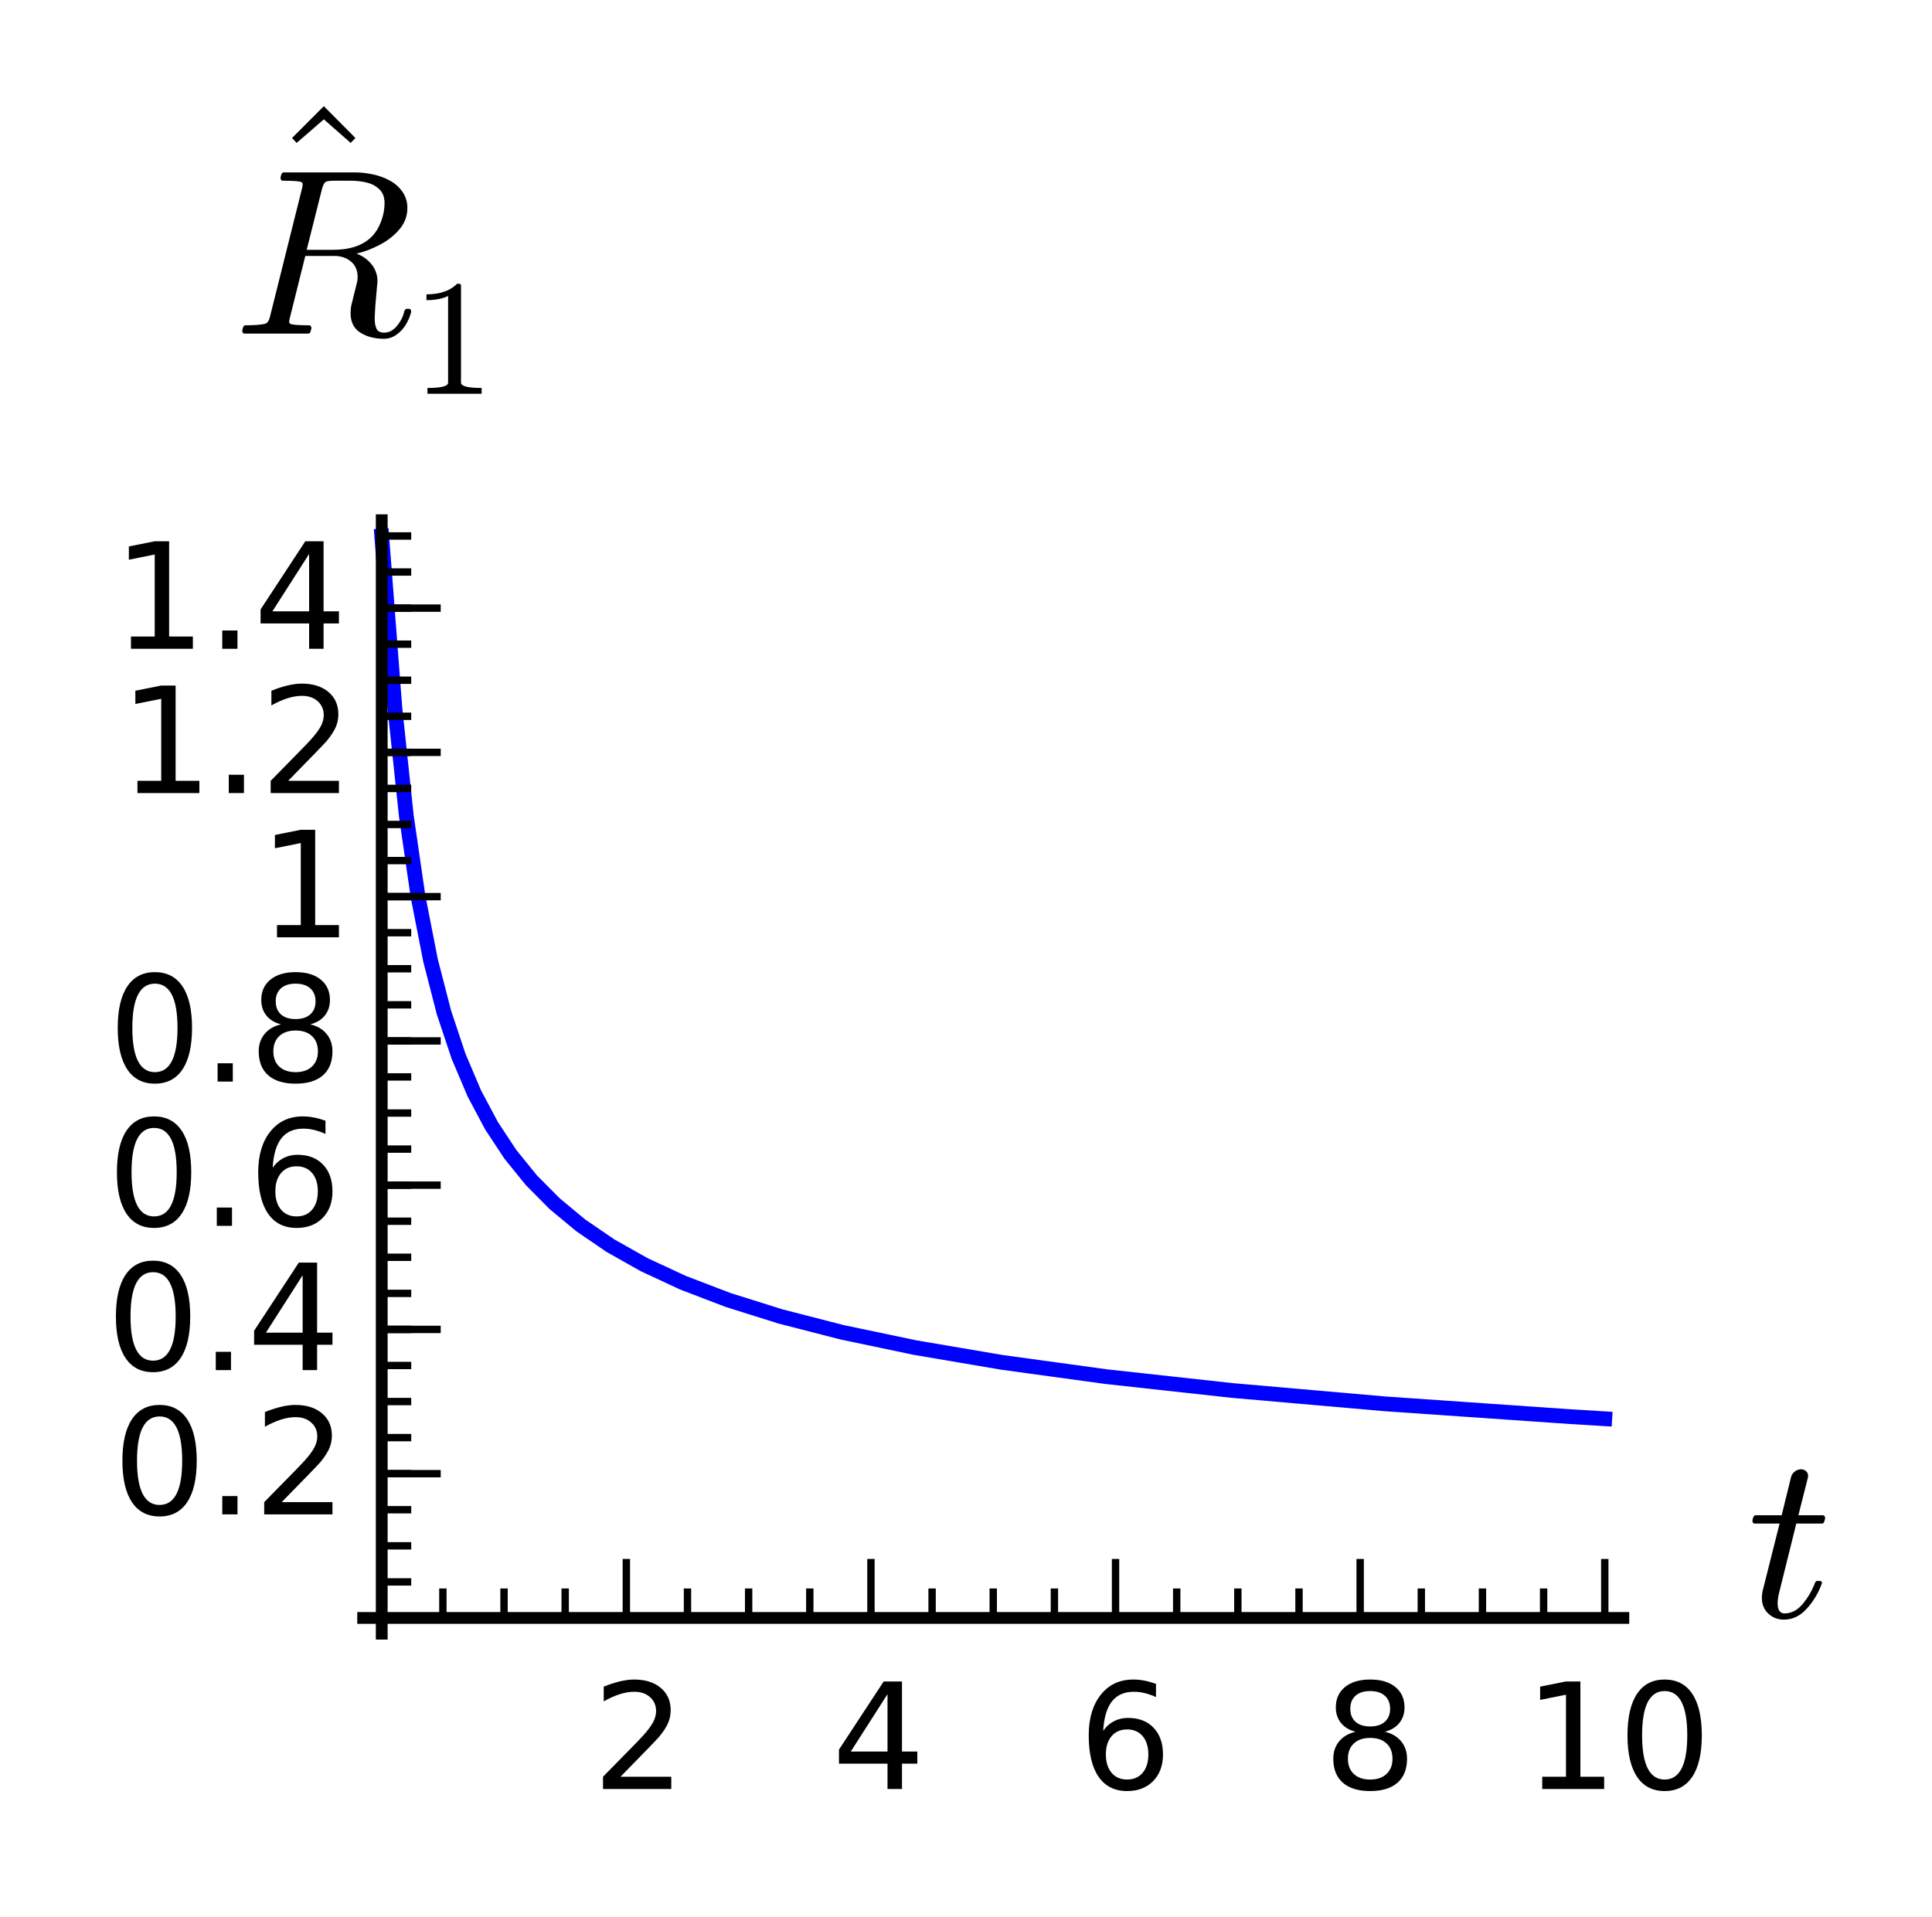
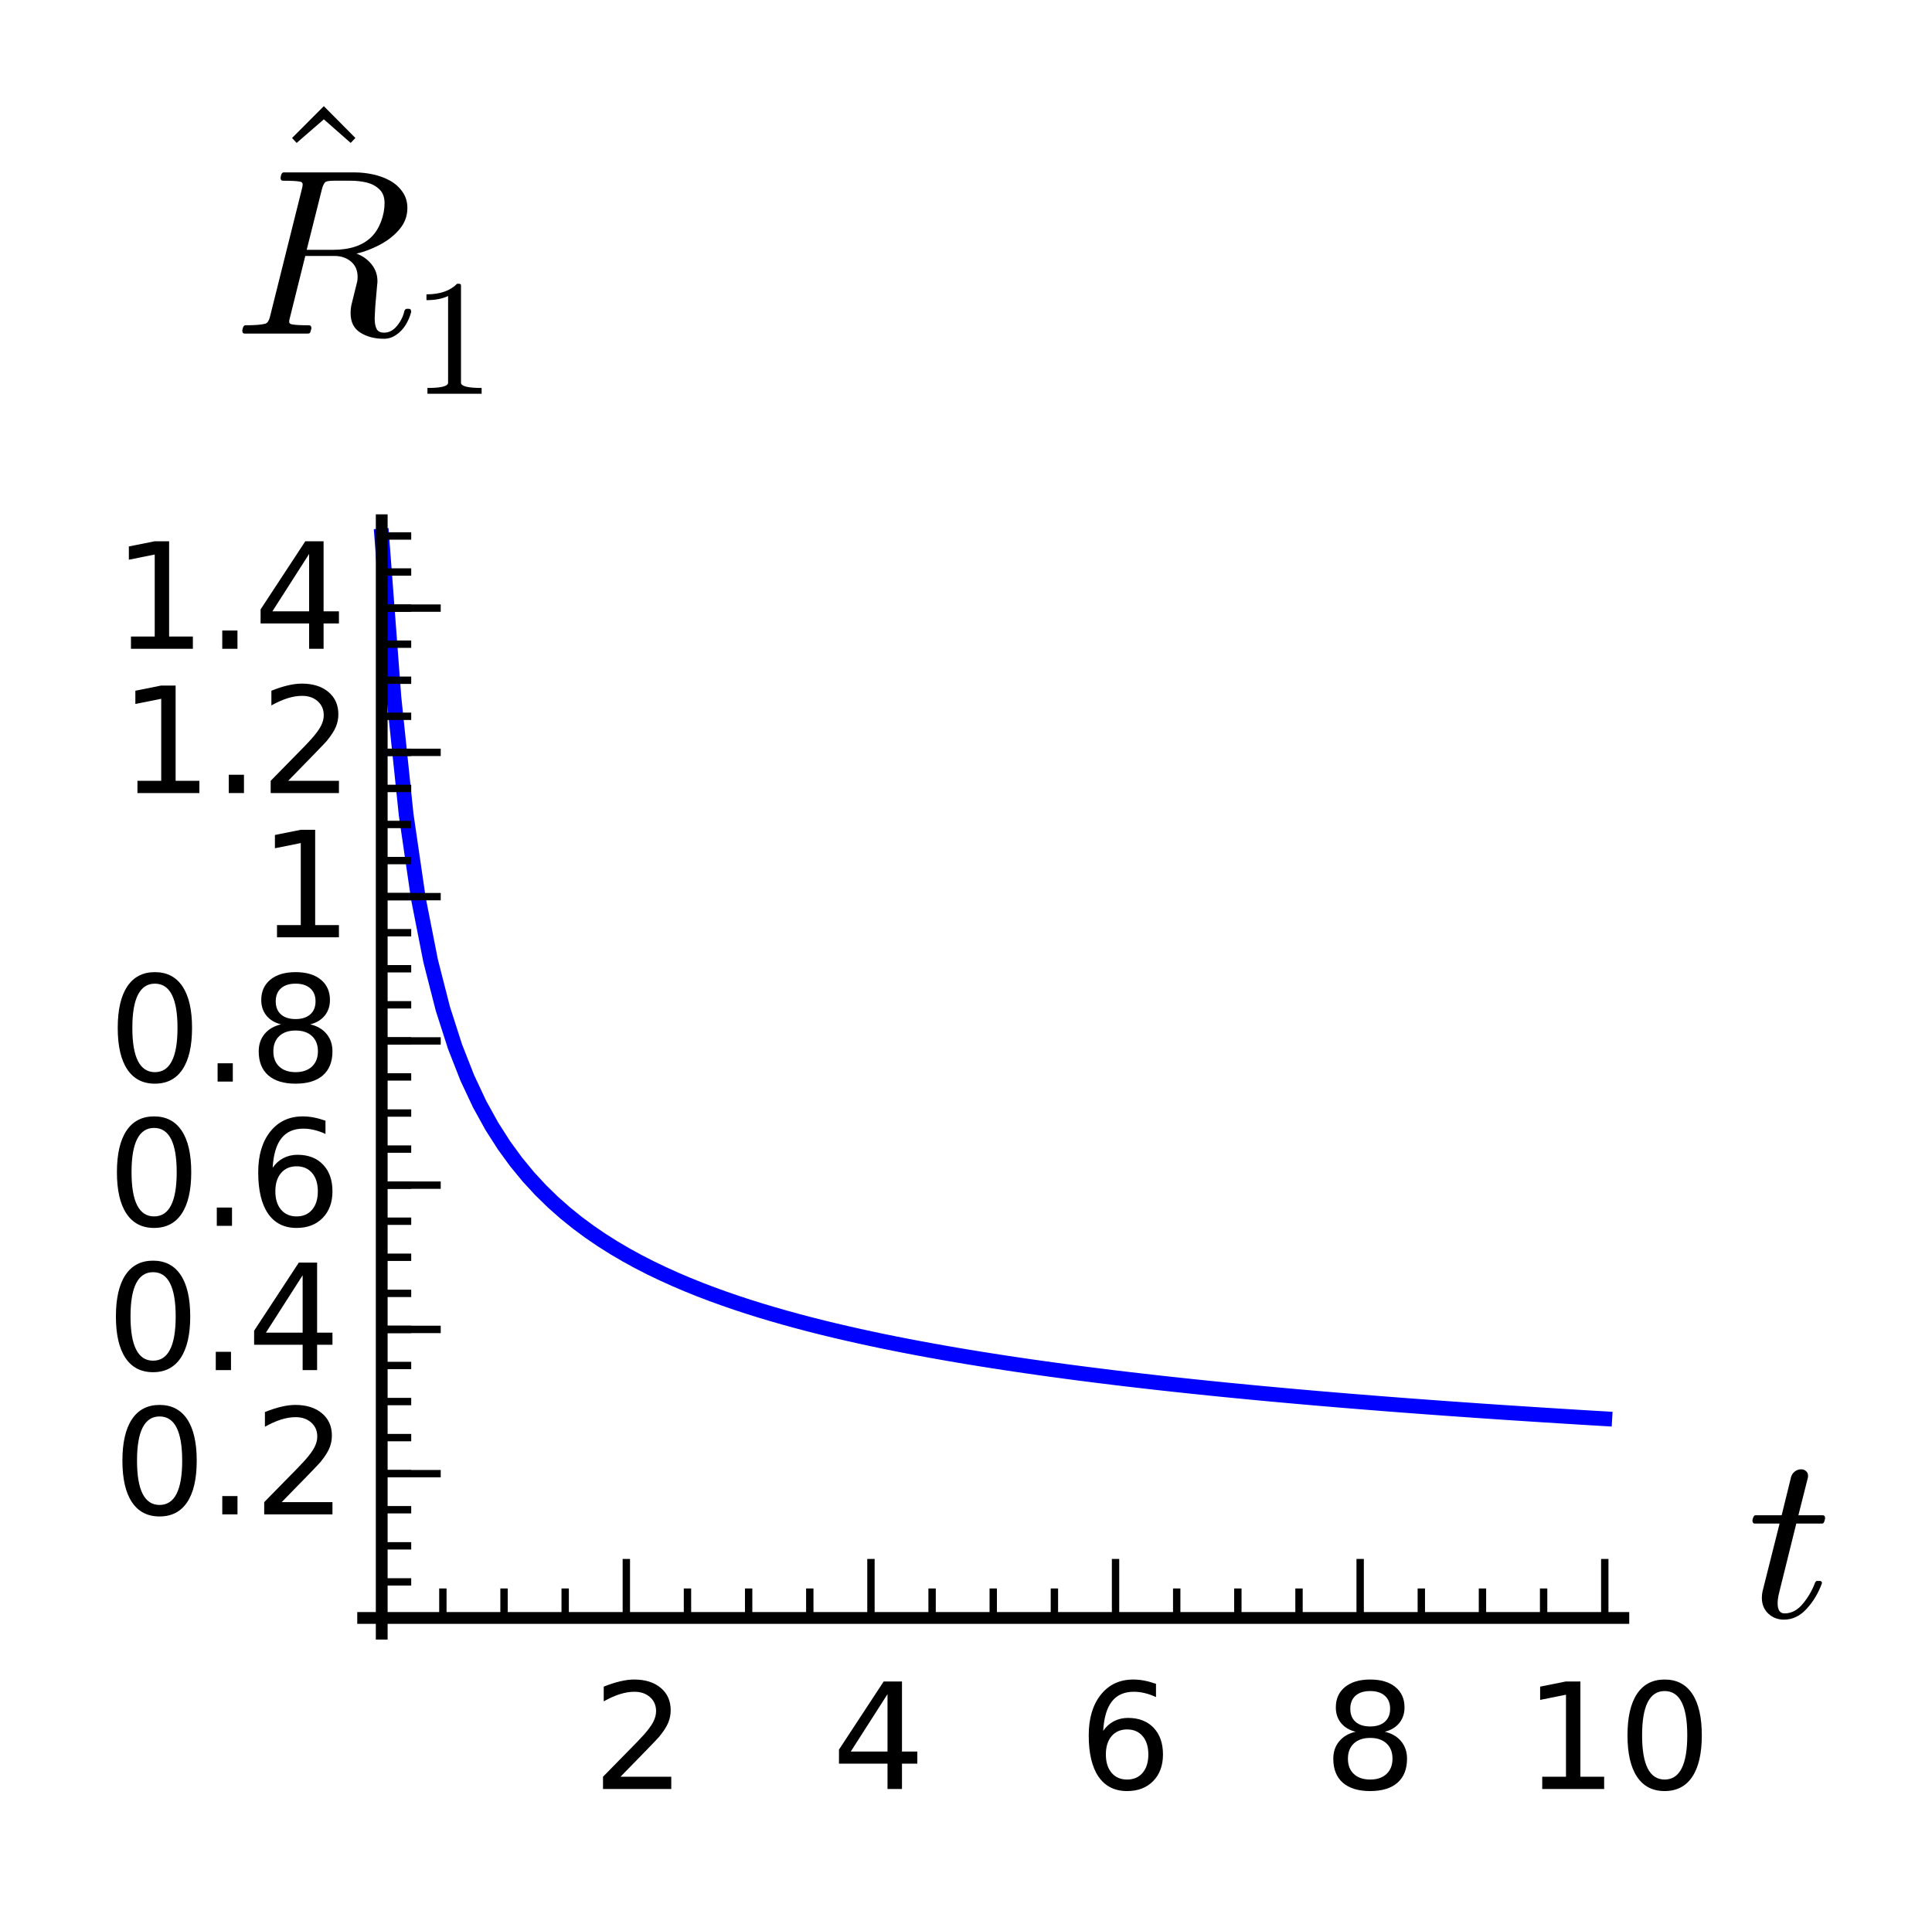
<svg xmlns="http://www.w3.org/2000/svg" xmlns:xlink="http://www.w3.org/1999/xlink" height="130pt" version="1.1" viewBox="0 0 131 130" width="131pt">
  <defs>
    <style type="text/css">
*{stroke-linecap:butt;stroke-linejoin:round;}
  </style>
  </defs>
  <g id="figure_1">
    <g id="patch_1">
      <path d=" M-2.22045e-16 130.601 L131.591 130.601 L131.591 0 L-2.22045e-16 0 z " style="fill:#ffffff;" />
    </g>
    <g id="axes_1">
      <g id="patch_2">
        <path d=" M24.224 111.191 L110.471 111.191 L110.471 34.88 L24.224 34.88 z " style="fill:#ffffff;" />
      </g>
      <g id="line2d_1">
-         <path clip-path="url(#p291d9137de)" d=" M25.883 36.347 L26.778 48.052 L27.55 55.325 L28.346 60.803 L29.192 65.13 L30.104 68.669 L31.091 71.628 L32.161 74.15 L33.33 76.348 L34.615 78.295 L36.033 80.042 L37.609 81.632 L39.384 83.104 L41.391 84.476 L43.679 85.766 L46.308 86.989 L49.36 88.157 L52.918 89.276 L57.106 90.353 L62.057 91.391 L67.953 92.393 L75.018 93.361 L83.535 94.296 L93.876 95.201 L106.507 96.075 L108.812 96.214 L108.812 96.214" style="fill:none;stroke:#0000ff;stroke-linecap:square;" />
+         <path clip-path="url(#p291d9137de)" d=" M25.883 36.347 L26.712 47.31 L27.541 55.257 L28.371 60.948 L29.2 65.166 L30.029 68.412 L30.859 70.995 L31.688 73.107 L32.517 74.872 L33.346 76.375 L34.176 77.674 L35.005 78.811 L35.834 79.817 L36.664 80.716 L37.493 81.525 L38.322 82.258 L39.151 82.927 L39.981 83.54 L40.81 84.105 L41.639 84.628 L42.469 85.114 L43.298 85.568 L44.127 85.992 L44.957 86.389 L45.786 86.764 L46.615 87.117 L47.444 87.451 L48.274 87.767 L49.103 88.067 L49.932 88.353 L50.762 88.625 L51.591 88.884 L52.42 89.132 L53.249 89.369 L54.079 89.597 L54.908 89.815 L55.737 90.025 L56.567 90.226 L57.396 90.42 L58.225 90.607 L59.054 90.787 L59.884 90.962 L60.713 91.13 L61.542 91.292 L62.372 91.45 L63.201 91.602 L64.03 91.75 L64.86 91.894 L65.689 92.033 L66.518 92.168 L67.347 92.299 L68.177 92.427 L69.006 92.551 L69.835 92.672 L70.665 92.79 L71.494 92.904 L72.323 93.016 L73.153 93.125 L73.982 93.231 L74.811 93.335 L75.64 93.437 L76.47 93.536 L77.299 93.632 L78.128 93.727 L78.958 93.82 L79.787 93.91 L80.616 93.999 L81.445 94.085 L82.275 94.171 L83.104 94.254 L83.933 94.335 L84.763 94.415 L85.592 94.494 L86.421 94.57 L87.251 94.646 L88.08 94.72 L88.909 94.793 L89.738 94.864 L90.568 94.934 L91.397 95.003 L92.226 95.07 L93.055 95.136 L93.885 95.202 L94.714 95.266 L95.543 95.329 L96.373 95.391 L97.202 95.452 L98.031 95.512 L98.861 95.571 L99.69 95.629 L100.519 95.687 L101.348 95.743 L102.178 95.799 L103.007 95.853 L103.836 95.907 L104.666 95.96 L105.495 96.012 L106.324 96.064 L107.154 96.115 L107.983 96.165 L108.812 96.214" style="fill:none;stroke:#0000ff;stroke-linecap:square;" />
      </g>
      <g id="matplotlib.axis_1">
        <g id="xtick_1">
          <g id="line2d_2">
            <defs>
              <path d=" M0 0 L0 -4" id="m93b0483c22" style="stroke:#000000;stroke-width:0.5;" />
            </defs>
            <g>
              <use style="stroke:#000000;stroke-width:0.5;" x="25.883" xlink:href="#m93b0483c22" y="109.723" />
            </g>
          </g>
        </g>
        <g id="xtick_2">
          <g id="line2d_3">
            <g>
              <use style="stroke:#000000;stroke-width:0.5;" x="42.469" xlink:href="#m93b0483c22" y="109.723" />
            </g>
          </g>
          <g id="text_1">
            <defs>
              <path d=" M19.188 8.297 L53.609 8.297 L53.609 0 L7.328 0 L7.328 8.297 Q12.938 14.109 22.625 23.891 Q32.328 33.688 34.812 36.531 Q39.547 41.844 41.422 45.531 Q43.312 49.219 43.312 52.781 Q43.312 58.594 39.234 62.25 Q35.156 65.922 28.609 65.922 Q23.969 65.922 18.812 64.312 Q13.672 62.703 7.812 59.422 L7.812 69.391 Q13.766 71.781 18.938 73 Q24.125 74.219 28.422 74.219 Q39.75 74.219 46.484 68.547 Q53.219 62.891 53.219 53.422 Q53.219 48.922 51.531 44.891 Q49.859 40.875 45.406 35.406 Q44.188 33.984 37.641 27.219 Q31.109 20.453 19.188 8.297" id="BitstreamVeraSans-Roman-32" />
            </defs>
            <g transform="translate(40.15461 121.3217)scale(0.1 -0.1)">
              <use xlink:href="#BitstreamVeraSans-Roman-32" />
            </g>
          </g>
        </g>
        <g id="xtick_3">
          <g id="line2d_4">
            <g>
              <use style="stroke:#000000;stroke-width:0.5;" x="59.055" xlink:href="#m93b0483c22" y="109.723" />
            </g>
          </g>
          <g id="text_2">
            <defs>
              <path d=" M37.797 64.312 L12.891 25.391 L37.797 25.391 z  M35.203 72.906 L47.609 72.906 L47.609 25.391 L58.016 25.391 L58.016 17.188 L47.609 17.188 L47.609 0 L37.797 0 L37.797 17.188 L4.891 17.188 L4.891 26.703 z " id="BitstreamVeraSans-Roman-34" />
            </defs>
            <g transform="translate(56.39828 121.3217)scale(0.1 -0.1)">
              <use xlink:href="#BitstreamVeraSans-Roman-34" />
            </g>
          </g>
        </g>
        <g id="xtick_4">
          <g id="line2d_5">
            <g>
              <use style="stroke:#000000;stroke-width:0.5;" x="75.64" xlink:href="#m93b0483c22" y="109.723" />
            </g>
          </g>
          <g id="text_3">
            <defs>
              <path d=" M33.016 40.375 Q26.375 40.375 22.484 35.828 Q18.609 31.297 18.609 23.391 Q18.609 15.531 22.484 10.953 Q26.375 6.391 33.016 6.391 Q39.656 6.391 43.531 10.953 Q47.406 15.531 47.406 23.391 Q47.406 31.297 43.531 35.828 Q39.656 40.375 33.016 40.375 M52.594 71.297 L52.594 62.312 Q48.875 64.062 45.094 64.984 Q41.312 65.922 37.594 65.922 Q27.828 65.922 22.672 59.328 Q17.531 52.734 16.797 39.406 Q19.672 43.656 24.016 45.922 Q28.375 48.188 33.594 48.188 Q44.578 48.188 50.953 41.516 Q57.328 34.859 57.328 23.391 Q57.328 12.156 50.688 5.359 Q44.047 -1.422 33.016 -1.422 Q20.359 -1.422 13.672 8.266 Q6.984 17.969 6.984 36.375 Q6.984 53.656 15.188 63.938 Q23.391 74.219 37.203 74.219 Q40.922 74.219 44.703 73.484 Q48.484 72.75 52.594 71.297" id="BitstreamVeraSans-Roman-36" />
            </defs>
            <g transform="translate(73.1232 121.3217)scale(0.1 -0.1)">
              <use xlink:href="#BitstreamVeraSans-Roman-36" />
            </g>
          </g>
        </g>
        <g id="xtick_5">
          <g id="line2d_6">
            <g>
              <use style="stroke:#000000;stroke-width:0.5;" x="92.226" xlink:href="#m93b0483c22" y="109.723" />
            </g>
          </g>
          <g id="text_4">
            <defs>
              <path d=" M31.781 34.625 Q24.75 34.625 20.719 30.859 Q16.703 27.094 16.703 20.516 Q16.703 13.922 20.719 10.156 Q24.75 6.391 31.781 6.391 Q38.812 6.391 42.859 10.172 Q46.922 13.969 46.922 20.516 Q46.922 27.094 42.891 30.859 Q38.875 34.625 31.781 34.625 M21.922 38.812 Q15.578 40.375 12.031 44.719 Q8.5 49.078 8.5 55.328 Q8.5 64.062 14.719 69.141 Q20.953 74.219 31.781 74.219 Q42.672 74.219 48.875 69.141 Q55.078 64.062 55.078 55.328 Q55.078 49.078 51.531 44.719 Q48 40.375 41.703 38.812 Q48.828 37.156 52.797 32.312 Q56.781 27.484 56.781 20.516 Q56.781 9.906 50.312 4.234 Q43.844 -1.422 31.781 -1.422 Q19.734 -1.422 13.25 4.234 Q6.781 9.906 6.781 20.516 Q6.781 27.484 10.781 32.312 Q14.797 37.156 21.922 38.812 M18.312 54.391 Q18.312 48.734 21.844 45.562 Q25.391 42.391 31.781 42.391 Q38.141 42.391 41.719 45.562 Q45.312 48.734 45.312 54.391 Q45.312 60.062 41.719 63.234 Q38.141 66.406 31.781 66.406 Q25.391 66.406 21.844 63.234 Q18.312 60.062 18.312 54.391" id="BitstreamVeraSans-Roman-38" />
            </defs>
            <g transform="translate(89.72625 121.3217)scale(0.1 -0.1)">
              <use xlink:href="#BitstreamVeraSans-Roman-38" />
            </g>
          </g>
        </g>
        <g id="xtick_6">
          <g id="line2d_7">
            <g>
              <use style="stroke:#000000;stroke-width:0.5;" x="108.812" xlink:href="#m93b0483c22" y="109.723" />
            </g>
          </g>
          <g id="text_5">
            <defs>
              <path d=" M31.781 66.406 Q24.172 66.406 20.328 58.906 Q16.5 51.422 16.5 36.375 Q16.5 21.391 20.328 13.891 Q24.172 6.391 31.781 6.391 Q39.453 6.391 43.281 13.891 Q47.125 21.391 47.125 36.375 Q47.125 51.422 43.281 58.906 Q39.453 66.406 31.781 66.406 M31.781 74.219 Q44.047 74.219 50.516 64.516 Q56.984 54.828 56.984 36.375 Q56.984 17.969 50.516 8.266 Q44.047 -1.422 31.781 -1.422 Q19.531 -1.422 13.062 8.266 Q6.594 17.969 6.594 36.375 Q6.594 54.828 13.062 64.516 Q19.531 74.219 31.781 74.219" id="BitstreamVeraSans-Roman-30" />
              <path d=" M12.406 8.297 L28.516 8.297 L28.516 63.922 L10.984 60.406 L10.984 69.391 L28.422 72.906 L38.281 72.906 L38.281 8.297 L54.391 8.297 L54.391 0 L12.406 0 z " id="BitstreamVeraSans-Roman-31" />
            </defs>
            <g transform="translate(103.3309 121.3217)scale(0.1 -0.1)">
              <use xlink:href="#BitstreamVeraSans-Roman-31" />
              <use x="63.623" xlink:href="#BitstreamVeraSans-Roman-30" />
            </g>
          </g>
        </g>
        <g id="xtick_7">
          <g id="line2d_8">
            <defs>
              <path d=" M0 0 L0 -2" id="m177f7580d0" style="stroke:#000000;stroke-width:0.5;" />
            </defs>
            <g>
              <use style="stroke:#000000;stroke-width:0.5;" x="30.029" xlink:href="#m177f7580d0" y="109.723" />
            </g>
          </g>
        </g>
        <g id="xtick_8">
          <g id="line2d_9">
            <g>
              <use style="stroke:#000000;stroke-width:0.5;" x="34.176" xlink:href="#m177f7580d0" y="109.723" />
            </g>
          </g>
        </g>
        <g id="xtick_9">
          <g id="line2d_10">
            <g>
              <use style="stroke:#000000;stroke-width:0.5;" x="38.322" xlink:href="#m177f7580d0" y="109.723" />
            </g>
          </g>
        </g>
        <g id="xtick_10">
          <g id="line2d_11">
            <g>
              <use style="stroke:#000000;stroke-width:0.5;" x="46.615" xlink:href="#m177f7580d0" y="109.723" />
            </g>
          </g>
        </g>
        <g id="xtick_11">
          <g id="line2d_12">
            <g>
              <use style="stroke:#000000;stroke-width:0.5;" x="50.762" xlink:href="#m177f7580d0" y="109.723" />
            </g>
          </g>
        </g>
        <g id="xtick_12">
          <g id="line2d_13">
            <g>
              <use style="stroke:#000000;stroke-width:0.5;" x="54.908" xlink:href="#m177f7580d0" y="109.723" />
            </g>
          </g>
        </g>
        <g id="xtick_13">
          <g id="line2d_14">
            <g>
              <use style="stroke:#000000;stroke-width:0.5;" x="63.201" xlink:href="#m177f7580d0" y="109.723" />
            </g>
          </g>
        </g>
        <g id="xtick_14">
          <g id="line2d_15">
            <g>
              <use style="stroke:#000000;stroke-width:0.5;" x="67.347" xlink:href="#m177f7580d0" y="109.723" />
            </g>
          </g>
        </g>
        <g id="xtick_15">
          <g id="line2d_16">
            <g>
              <use style="stroke:#000000;stroke-width:0.5;" x="71.494" xlink:href="#m177f7580d0" y="109.723" />
            </g>
          </g>
        </g>
        <g id="xtick_16">
          <g id="line2d_17">
            <g>
              <use style="stroke:#000000;stroke-width:0.5;" x="79.787" xlink:href="#m177f7580d0" y="109.723" />
            </g>
          </g>
        </g>
        <g id="xtick_17">
          <g id="line2d_18">
            <g>
              <use style="stroke:#000000;stroke-width:0.5;" x="83.933" xlink:href="#m177f7580d0" y="109.723" />
            </g>
          </g>
        </g>
        <g id="xtick_18">
          <g id="line2d_19">
            <g>
              <use style="stroke:#000000;stroke-width:0.5;" x="88.08" xlink:href="#m177f7580d0" y="109.723" />
            </g>
          </g>
        </g>
        <g id="xtick_19">
          <g id="line2d_20">
            <g>
              <use style="stroke:#000000;stroke-width:0.5;" x="96.373" xlink:href="#m177f7580d0" y="109.723" />
            </g>
          </g>
        </g>
        <g id="xtick_20">
          <g id="line2d_21">
            <g>
              <use style="stroke:#000000;stroke-width:0.5;" x="100.519" xlink:href="#m177f7580d0" y="109.723" />
            </g>
          </g>
        </g>
        <g id="xtick_21">
          <g id="line2d_22">
            <g>
              <use style="stroke:#000000;stroke-width:0.5;" x="104.666" xlink:href="#m177f7580d0" y="109.723" />
            </g>
          </g>
        </g>
        <g id="text_6">
          <defs>
            <path d=" M6.203 8.109 Q6.203 9.578 6.5 10.891 L13.719 39.594 L3.219 39.594 Q2.203 39.594 2.203 40.922 Q2.594 43.109 3.516 43.109 L14.594 43.109 L18.609 59.422 Q19 60.75 20.172 61.672 Q21.344 62.594 22.797 62.594 Q24.078 62.594 24.922 61.828 Q25.781 61.078 25.781 59.812 Q25.781 59.516 25.75 59.344 Q25.734 59.188 25.688 58.984 L21.688 43.109 L31.984 43.109 Q33.016 43.109 33.016 41.797 Q32.953 41.547 32.812 40.953 Q32.672 40.375 32.422 39.984 Q32.172 39.594 31.688 39.594 L20.797 39.594 L13.625 10.688 Q12.891 7.859 12.891 5.812 Q12.891 1.516 15.828 1.516 Q20.219 1.516 23.609 5.641 Q27 9.766 28.812 14.703 Q29.203 15.281 29.594 15.281 L30.812 15.281 Q31.203 15.281 31.438 15.016 Q31.688 14.75 31.688 14.406 Q31.688 14.203 31.594 14.109 Q29.391 8.062 25.188 3.469 Q21 -1.125 15.578 -1.125 Q11.625 -1.125 8.906 1.453 Q6.203 4.047 6.203 8.109" id="Cmmi10-74" />
          </defs>
          <g transform="translate(118.4707 109.7232)scale(0.16 -0.16)">
            <use transform="translate(0.0 0.40625)" xlink:href="#Cmmi10-74" />
          </g>
        </g>
      </g>
      <g id="matplotlib.axis_2">
        <g id="ytick_1">
          <g id="line2d_23">
            <defs>
              <path d=" M0 0 L4 0" id="m728421d6d4" style="stroke:#000000;stroke-width:0.5;" />
            </defs>
            <g>
              <use style="stroke:#000000;stroke-width:0.5;" x="25.883" xlink:href="#m728421d6d4" y="109.723" />
            </g>
          </g>
        </g>
        <g id="ytick_2">
          <g id="line2d_24">
            <g>
              <use style="stroke:#000000;stroke-width:0.5;" x="25.883" xlink:href="#m728421d6d4" y="99.94" />
            </g>
          </g>
          <g id="text_7">
            <defs>
              <path d=" M10.688 12.406 L21 12.406 L21 0 L10.688 0 z " id="BitstreamVeraSans-Roman-2e" />
            </defs>
            <g transform="translate(7.640625 102.6992)scale(0.1 -0.1)">
              <use xlink:href="#BitstreamVeraSans-Roman-30" />
              <use x="63.623" xlink:href="#BitstreamVeraSans-Roman-2e" />
              <use x="95.41" xlink:href="#BitstreamVeraSans-Roman-32" />
            </g>
          </g>
        </g>
        <g id="ytick_3">
          <g id="line2d_25">
            <g>
              <use style="stroke:#000000;stroke-width:0.5;" x="25.883" xlink:href="#m728421d6d4" y="90.156" />
            </g>
          </g>
          <g id="text_8">
            <g transform="translate(7.2 92.91576)scale(0.1 -0.1)">
              <use xlink:href="#BitstreamVeraSans-Roman-30" />
              <use x="63.623" xlink:href="#BitstreamVeraSans-Roman-2e" />
              <use x="95.41" xlink:href="#BitstreamVeraSans-Roman-34" />
            </g>
          </g>
        </g>
        <g id="ytick_4">
          <g id="line2d_26">
            <g>
              <use style="stroke:#000000;stroke-width:0.5;" x="25.883" xlink:href="#m728421d6d4" y="80.373" />
            </g>
          </g>
          <g id="text_9">
            <g transform="translate(7.26875 83.13233)scale(0.1 -0.1)">
              <use xlink:href="#BitstreamVeraSans-Roman-30" />
              <use x="63.623" xlink:href="#BitstreamVeraSans-Roman-2e" />
              <use x="95.41" xlink:href="#BitstreamVeraSans-Roman-36" />
            </g>
          </g>
        </g>
        <g id="ytick_5">
          <g id="line2d_27">
            <g>
              <use style="stroke:#000000;stroke-width:0.5;" x="25.883" xlink:href="#m728421d6d4" y="70.59" />
            </g>
          </g>
          <g id="text_10">
            <g transform="translate(7.323437 73.3489)scale(0.1 -0.1)">
              <use xlink:href="#BitstreamVeraSans-Roman-30" />
              <use x="63.623" xlink:href="#BitstreamVeraSans-Roman-2e" />
              <use x="95.41" xlink:href="#BitstreamVeraSans-Roman-38" />
            </g>
          </g>
        </g>
        <g id="ytick_6">
          <g id="line2d_28">
            <g>
              <use style="stroke:#000000;stroke-width:0.5;" x="25.883" xlink:href="#m728421d6d4" y="60.806" />
            </g>
          </g>
          <g id="text_11">
            <g transform="translate(17.54219 63.56547)scale(0.1 -0.1)">
              <use xlink:href="#BitstreamVeraSans-Roman-31" />
            </g>
          </g>
        </g>
        <g id="ytick_7">
          <g id="line2d_29">
            <g>
              <use style="stroke:#000000;stroke-width:0.5;" x="25.883" xlink:href="#m728421d6d4" y="51.023" />
            </g>
          </g>
          <g id="text_12">
            <g transform="translate(8.079688 53.78204)scale(0.1 -0.1)">
              <use xlink:href="#BitstreamVeraSans-Roman-31" />
              <use x="63.623" xlink:href="#BitstreamVeraSans-Roman-2e" />
              <use x="95.41" xlink:href="#BitstreamVeraSans-Roman-32" />
            </g>
          </g>
        </g>
        <g id="ytick_8">
          <g id="line2d_30">
            <g>
              <use style="stroke:#000000;stroke-width:0.5;" x="25.883" xlink:href="#m728421d6d4" y="41.239" />
            </g>
          </g>
          <g id="text_13">
            <g transform="translate(7.639062 43.9986)scale(0.1 -0.1)">
              <use xlink:href="#BitstreamVeraSans-Roman-31" />
              <use x="63.623" xlink:href="#BitstreamVeraSans-Roman-2e" />
              <use x="95.41" xlink:href="#BitstreamVeraSans-Roman-34" />
            </g>
          </g>
        </g>
        <g id="ytick_9">
          <g id="line2d_31">
            <defs>
              <path d=" M0 0 L2 0" id="mf0c55a9a47" style="stroke:#000000;stroke-width:0.5;" />
            </defs>
            <g>
              <use style="stroke:#000000;stroke-width:0.5;" x="25.883" xlink:href="#mf0c55a9a47" y="107.277" />
            </g>
          </g>
        </g>
        <g id="ytick_10">
          <g id="line2d_32">
            <g>
              <use style="stroke:#000000;stroke-width:0.5;" x="25.883" xlink:href="#mf0c55a9a47" y="104.832" />
            </g>
          </g>
        </g>
        <g id="ytick_11">
          <g id="line2d_33">
            <g>
              <use style="stroke:#000000;stroke-width:0.5;" x="25.883" xlink:href="#mf0c55a9a47" y="102.386" />
            </g>
          </g>
        </g>
        <g id="ytick_12">
          <g id="line2d_34">
            <g>
              <use style="stroke:#000000;stroke-width:0.5;" x="25.883" xlink:href="#mf0c55a9a47" y="99.94" />
            </g>
          </g>
        </g>
        <g id="ytick_13">
          <g id="line2d_35">
            <g>
              <use style="stroke:#000000;stroke-width:0.5;" x="25.883" xlink:href="#mf0c55a9a47" y="97.494" />
            </g>
          </g>
        </g>
        <g id="ytick_14">
          <g id="line2d_36">
            <g>
              <use style="stroke:#000000;stroke-width:0.5;" x="25.883" xlink:href="#mf0c55a9a47" y="95.048" />
            </g>
          </g>
        </g>
        <g id="ytick_15">
          <g id="line2d_37">
            <g>
              <use style="stroke:#000000;stroke-width:0.5;" x="25.883" xlink:href="#mf0c55a9a47" y="92.602" />
            </g>
          </g>
        </g>
        <g id="ytick_16">
          <g id="line2d_38">
            <g>
              <use style="stroke:#000000;stroke-width:0.5;" x="25.883" xlink:href="#mf0c55a9a47" y="90.156" />
            </g>
          </g>
        </g>
        <g id="ytick_17">
          <g id="line2d_39">
            <g>
              <use style="stroke:#000000;stroke-width:0.5;" x="25.883" xlink:href="#mf0c55a9a47" y="87.711" />
            </g>
          </g>
        </g>
        <g id="ytick_18">
          <g id="line2d_40">
            <g>
              <use style="stroke:#000000;stroke-width:0.5;" x="25.883" xlink:href="#mf0c55a9a47" y="85.265" />
            </g>
          </g>
        </g>
        <g id="ytick_19">
          <g id="line2d_41">
            <g>
              <use style="stroke:#000000;stroke-width:0.5;" x="25.883" xlink:href="#mf0c55a9a47" y="82.819" />
            </g>
          </g>
        </g>
        <g id="ytick_20">
          <g id="line2d_42">
            <g>
              <use style="stroke:#000000;stroke-width:0.5;" x="25.883" xlink:href="#mf0c55a9a47" y="80.373" />
            </g>
          </g>
        </g>
        <g id="ytick_21">
          <g id="line2d_43">
            <g>
              <use style="stroke:#000000;stroke-width:0.5;" x="25.883" xlink:href="#mf0c55a9a47" y="77.927" />
            </g>
          </g>
        </g>
        <g id="ytick_22">
          <g id="line2d_44">
            <g>
              <use style="stroke:#000000;stroke-width:0.5;" x="25.883" xlink:href="#mf0c55a9a47" y="75.481" />
            </g>
          </g>
        </g>
        <g id="ytick_23">
          <g id="line2d_45">
            <g>
              <use style="stroke:#000000;stroke-width:0.5;" x="25.883" xlink:href="#mf0c55a9a47" y="73.035" />
            </g>
          </g>
        </g>
        <g id="ytick_24">
          <g id="line2d_46">
            <g>
              <use style="stroke:#000000;stroke-width:0.5;" x="25.883" xlink:href="#mf0c55a9a47" y="70.59" />
            </g>
          </g>
        </g>
        <g id="ytick_25">
          <g id="line2d_47">
            <g>
              <use style="stroke:#000000;stroke-width:0.5;" x="25.883" xlink:href="#mf0c55a9a47" y="68.144" />
            </g>
          </g>
        </g>
        <g id="ytick_26">
          <g id="line2d_48">
            <g>
              <use style="stroke:#000000;stroke-width:0.5;" x="25.883" xlink:href="#mf0c55a9a47" y="65.698" />
            </g>
          </g>
        </g>
        <g id="ytick_27">
          <g id="line2d_49">
            <g>
              <use style="stroke:#000000;stroke-width:0.5;" x="25.883" xlink:href="#mf0c55a9a47" y="63.252" />
            </g>
          </g>
        </g>
        <g id="ytick_28">
          <g id="line2d_50">
            <g>
              <use style="stroke:#000000;stroke-width:0.5;" x="25.883" xlink:href="#mf0c55a9a47" y="60.806" />
            </g>
          </g>
        </g>
        <g id="ytick_29">
          <g id="line2d_51">
            <g>
              <use style="stroke:#000000;stroke-width:0.5;" x="25.883" xlink:href="#mf0c55a9a47" y="58.36" />
            </g>
          </g>
        </g>
        <g id="ytick_30">
          <g id="line2d_52">
            <g>
              <use style="stroke:#000000;stroke-width:0.5;" x="25.883" xlink:href="#mf0c55a9a47" y="55.914" />
            </g>
          </g>
        </g>
        <g id="ytick_31">
          <g id="line2d_53">
            <g>
              <use style="stroke:#000000;stroke-width:0.5;" x="25.883" xlink:href="#mf0c55a9a47" y="53.469" />
            </g>
          </g>
        </g>
        <g id="ytick_32">
          <g id="line2d_54">
            <g>
              <use style="stroke:#000000;stroke-width:0.5;" x="25.883" xlink:href="#mf0c55a9a47" y="51.023" />
            </g>
          </g>
        </g>
        <g id="ytick_33">
          <g id="line2d_55">
            <g>
              <use style="stroke:#000000;stroke-width:0.5;" x="25.883" xlink:href="#mf0c55a9a47" y="48.577" />
            </g>
          </g>
        </g>
        <g id="ytick_34">
          <g id="line2d_56">
            <g>
              <use style="stroke:#000000;stroke-width:0.5;" x="25.883" xlink:href="#mf0c55a9a47" y="46.131" />
            </g>
          </g>
        </g>
        <g id="ytick_35">
          <g id="line2d_57">
            <g>
              <use style="stroke:#000000;stroke-width:0.5;" x="25.883" xlink:href="#mf0c55a9a47" y="43.685" />
            </g>
          </g>
        </g>
        <g id="ytick_36">
          <g id="line2d_58">
            <g>
              <use style="stroke:#000000;stroke-width:0.5;" x="25.883" xlink:href="#mf0c55a9a47" y="41.239" />
            </g>
          </g>
        </g>
        <g id="ytick_37">
          <g id="line2d_59">
            <g>
              <use style="stroke:#000000;stroke-width:0.5;" x="25.883" xlink:href="#mf0c55a9a47" y="38.793" />
            </g>
          </g>
        </g>
        <g id="ytick_38">
          <g id="line2d_60">
            <g>
              <use style="stroke:#000000;stroke-width:0.5;" x="25.883" xlink:href="#mf0c55a9a47" y="36.348" />
            </g>
          </g>
        </g>
        <g id="text_14">
          <defs>
            <path d=" M13.484 53.812 L11.531 55.906 L25 69.391 L38.375 55.906 L36.375 53.812 L25 63.812 z " id="Cmr10-5e" />
            <path d=" M4.891 0 Q3.906 0 3.906 1.312 Q3.953 1.562 4.094 2.172 Q4.25 2.781 4.516 3.141 Q4.781 3.516 5.172 3.516 Q11.281 3.516 13.719 4.203 Q14.984 4.641 15.578 6.891 L29.297 61.812 Q29.5 62.797 29.5 63.188 Q29.5 64.266 28.328 64.406 Q26.422 64.797 21.094 64.797 Q20.125 64.797 20.125 66.109 Q20.172 66.359 20.312 66.969 Q20.453 67.578 20.719 67.938 Q21 68.312 21.391 68.312 L51.703 68.312 Q55.328 68.312 59.234 67.484 Q63.141 66.656 66.406 64.875 Q69.672 63.094 71.766 60.125 Q73.875 57.172 73.875 53.219 Q73.875 48.188 70.547 44.234 Q67.234 40.281 62.156 37.625 Q57.078 34.969 52.297 33.891 Q56.203 32.469 58.688 29.359 Q61.188 26.266 61.188 22.219 Q61.188 21.688 61.156 21.406 Q61.141 21.141 61.078 20.797 L60.297 11.922 Q60.203 9.969 60.109 8.594 Q60.016 7.234 60.016 6.391 Q60.016 3.656 60.812 2.016 Q61.625 0.391 64.016 0.391 Q67.141 0.391 69.5 3.297 Q71.875 6.203 72.609 9.625 Q73.047 10.5 73.578 10.5 L74.516 10.5 Q75.484 10.5 75.484 9.188 Q74.75 6.297 73.156 3.703 Q71.578 1.125 69.156 -0.531 Q66.75 -2.203 63.922 -2.203 Q58.062 -2.203 53.938 0.406 Q49.812 3.031 49.812 8.594 Q49.812 10.688 50.203 12.312 L52.391 21.188 Q52.781 22.406 52.781 24.031 Q52.781 28.172 49.969 30.531 Q47.172 32.906 42.922 32.906 L30.609 32.906 L24.031 6.5 Q23.781 5.672 23.781 5.078 Q23.781 4.047 25 3.906 Q26.906 3.516 32.172 3.516 Q33.203 3.516 33.203 2.203 Q32.859 0.781 32.656 0.391 Q32.469 0 31.5 0 z  M31.203 35.5 L42.281 35.5 Q53.172 35.5 58.688 41.016 Q61.234 43.562 62.719 47.484 Q64.203 51.422 64.203 55.328 Q64.203 59.031 62.031 61.125 Q59.859 63.234 56.656 64.016 Q53.469 64.797 49.609 64.797 L42.922 64.797 Q40.188 64.797 39.297 64.328 Q38.422 63.875 37.703 61.375 z " id="Cmmi10-52" />
            <path d=" M9.281 0 L9.281 3.516 Q21.781 3.516 21.781 6.688 L21.781 59.188 Q16.609 56.688 8.688 56.688 L8.688 60.203 Q20.953 60.203 27.203 66.609 L28.609 66.609 Q28.953 66.609 29.266 66.328 Q29.594 66.062 29.594 65.719 L29.594 6.688 Q29.594 3.516 42.094 3.516 L42.094 0 z " id="Cmr10-31" />
          </defs>
          <g transform="translate(15.80281 22.72)scale(0.16 -0.16)">
            <use transform="translate(13.46875 27.60938)" xlink:href="#Cmr10-5e" />
            <use transform="translate(0.0 0.609375)" xlink:href="#Cmmi10-52" />
            <use transform="translate(75.87891 -24.9)scale(0.7)" xlink:href="#Cmr10-31" />
          </g>
        </g>
      </g>
      <g id="patch_3">
        <path d=" M24.224 109.723 L110.471 109.723" style="fill:none;stroke:#000000;stroke-width:0.8;" />
      </g>
      <g id="patch_4">
        <path d=" M25.883 111.191 L25.883 34.88" style="fill:none;stroke:#000000;stroke-width:0.8;" />
      </g>
    </g>
  </g>
  <defs>
    <clipPath id="p291d9137de">
      <rect height="76.311" width="86.246" x="24.224" y="34.88" />
    </clipPath>
  </defs>
</svg>
